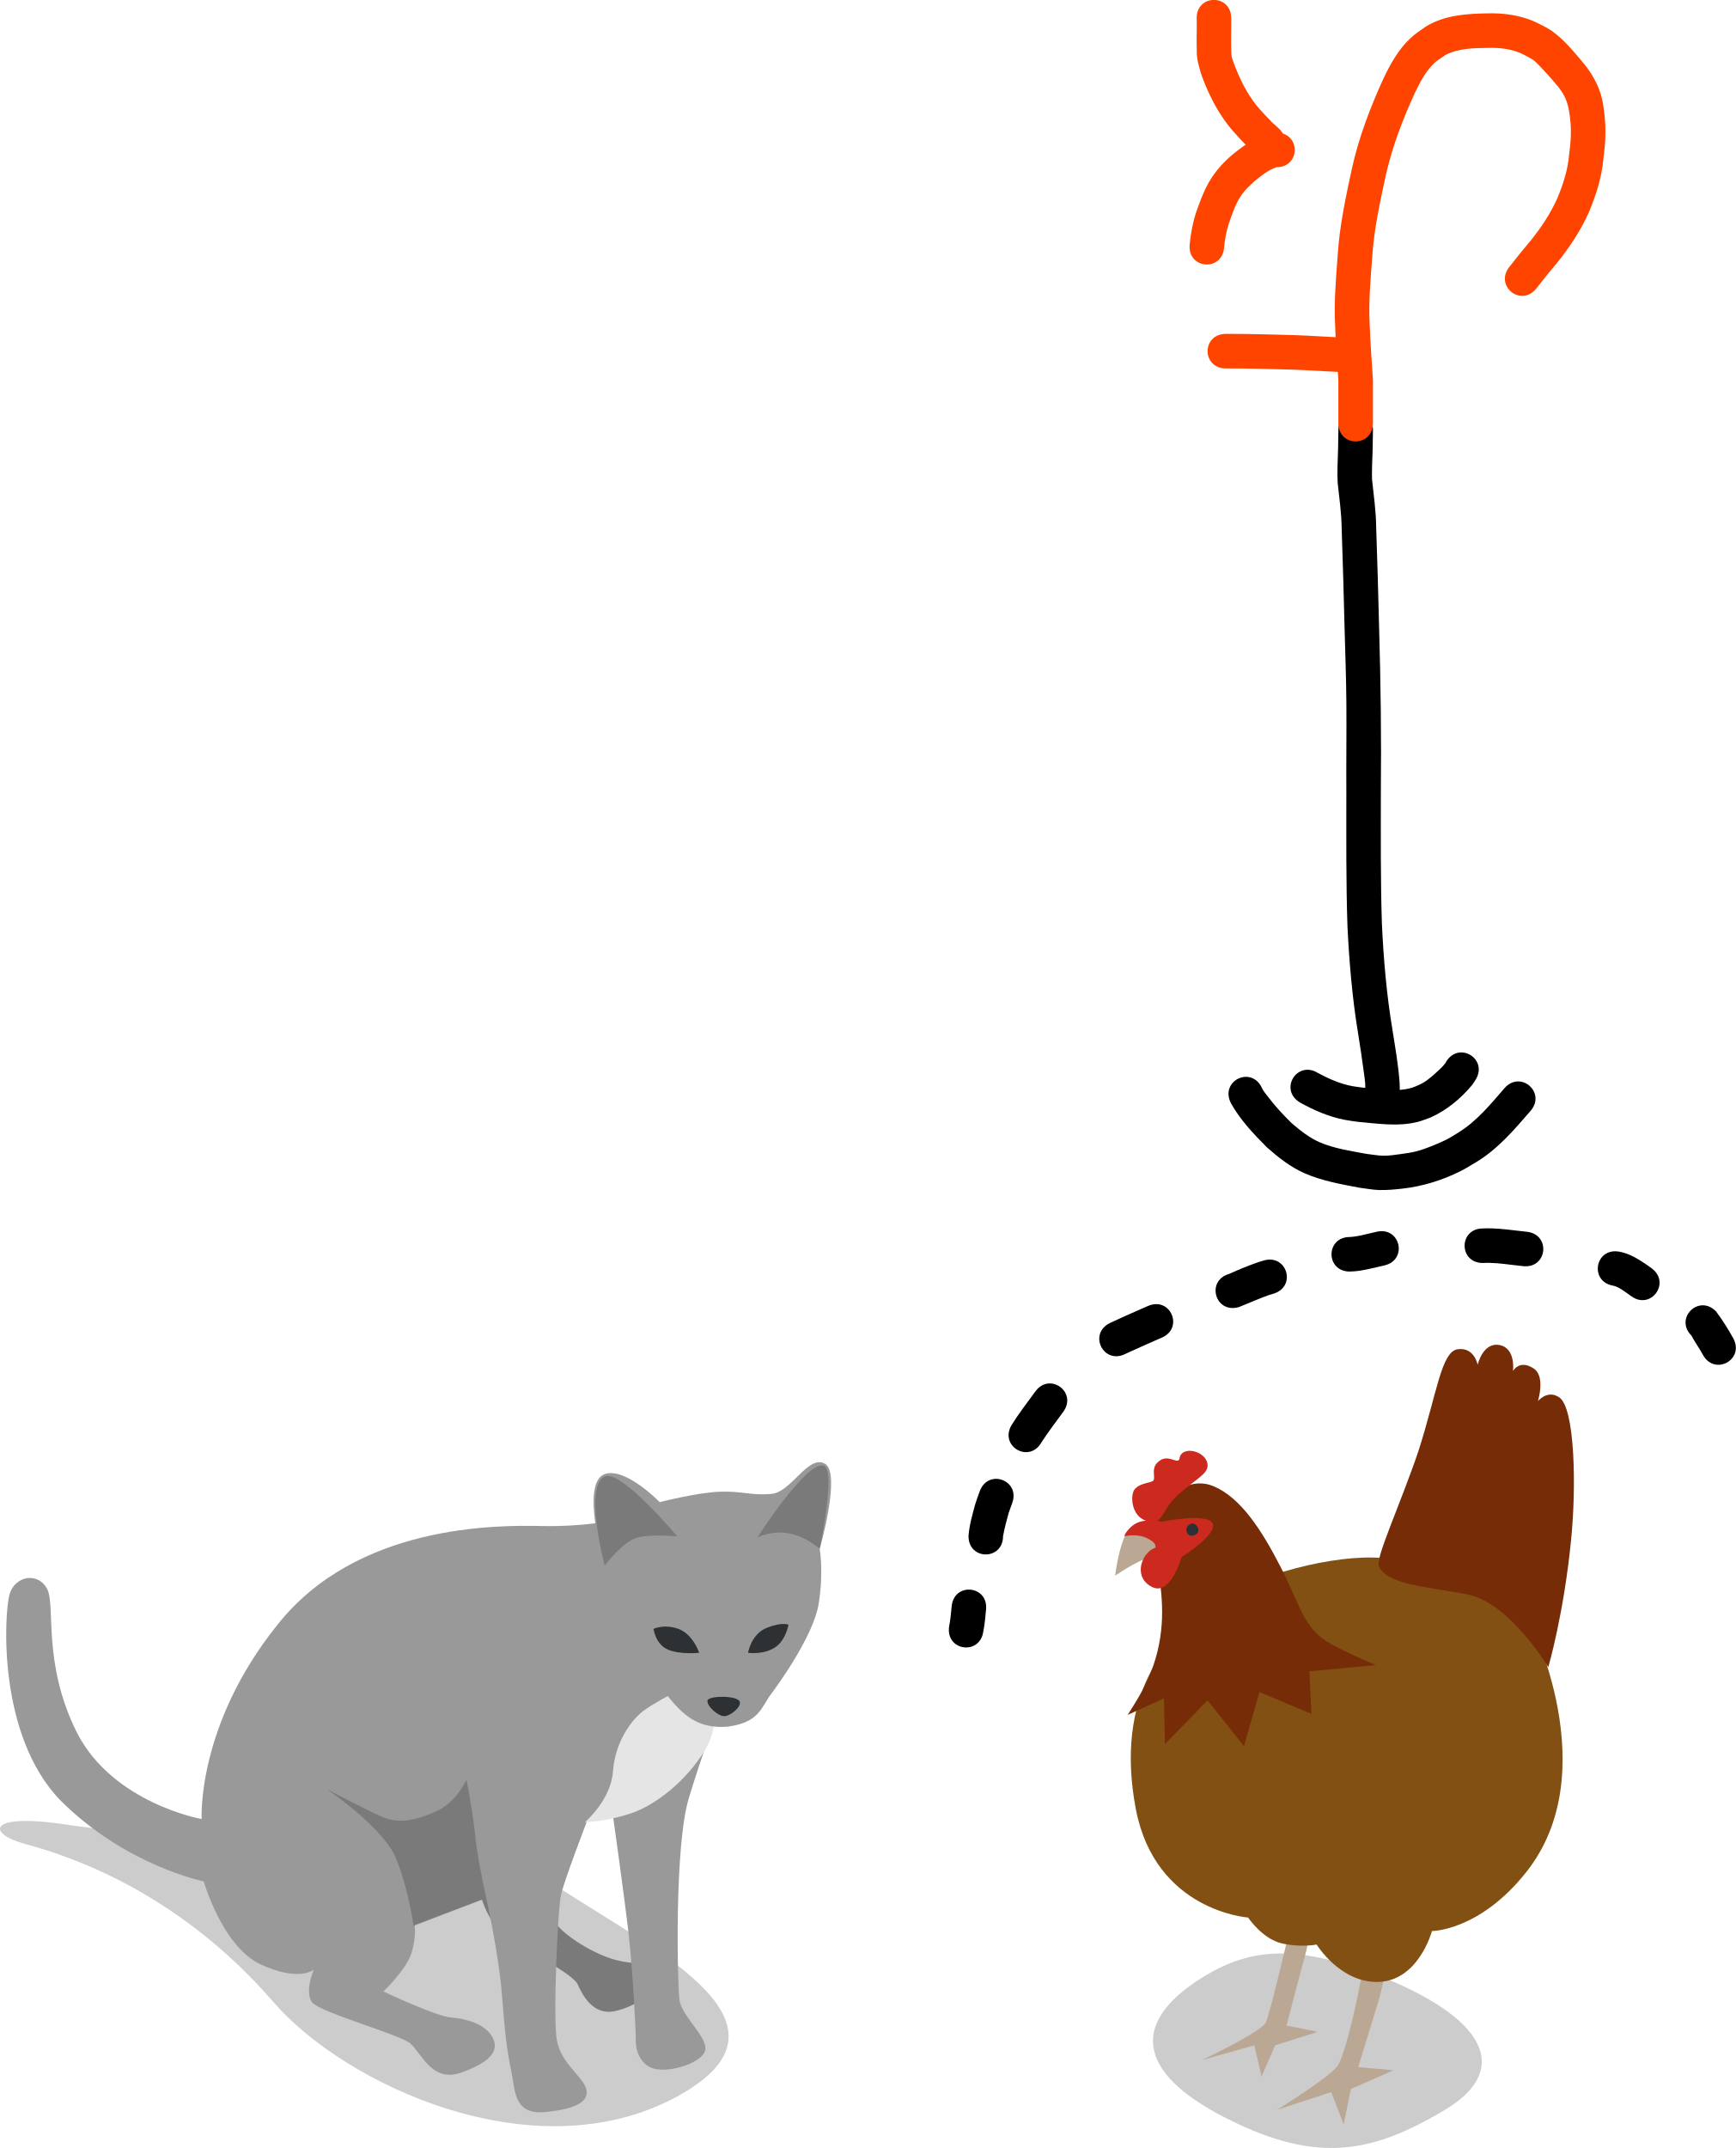
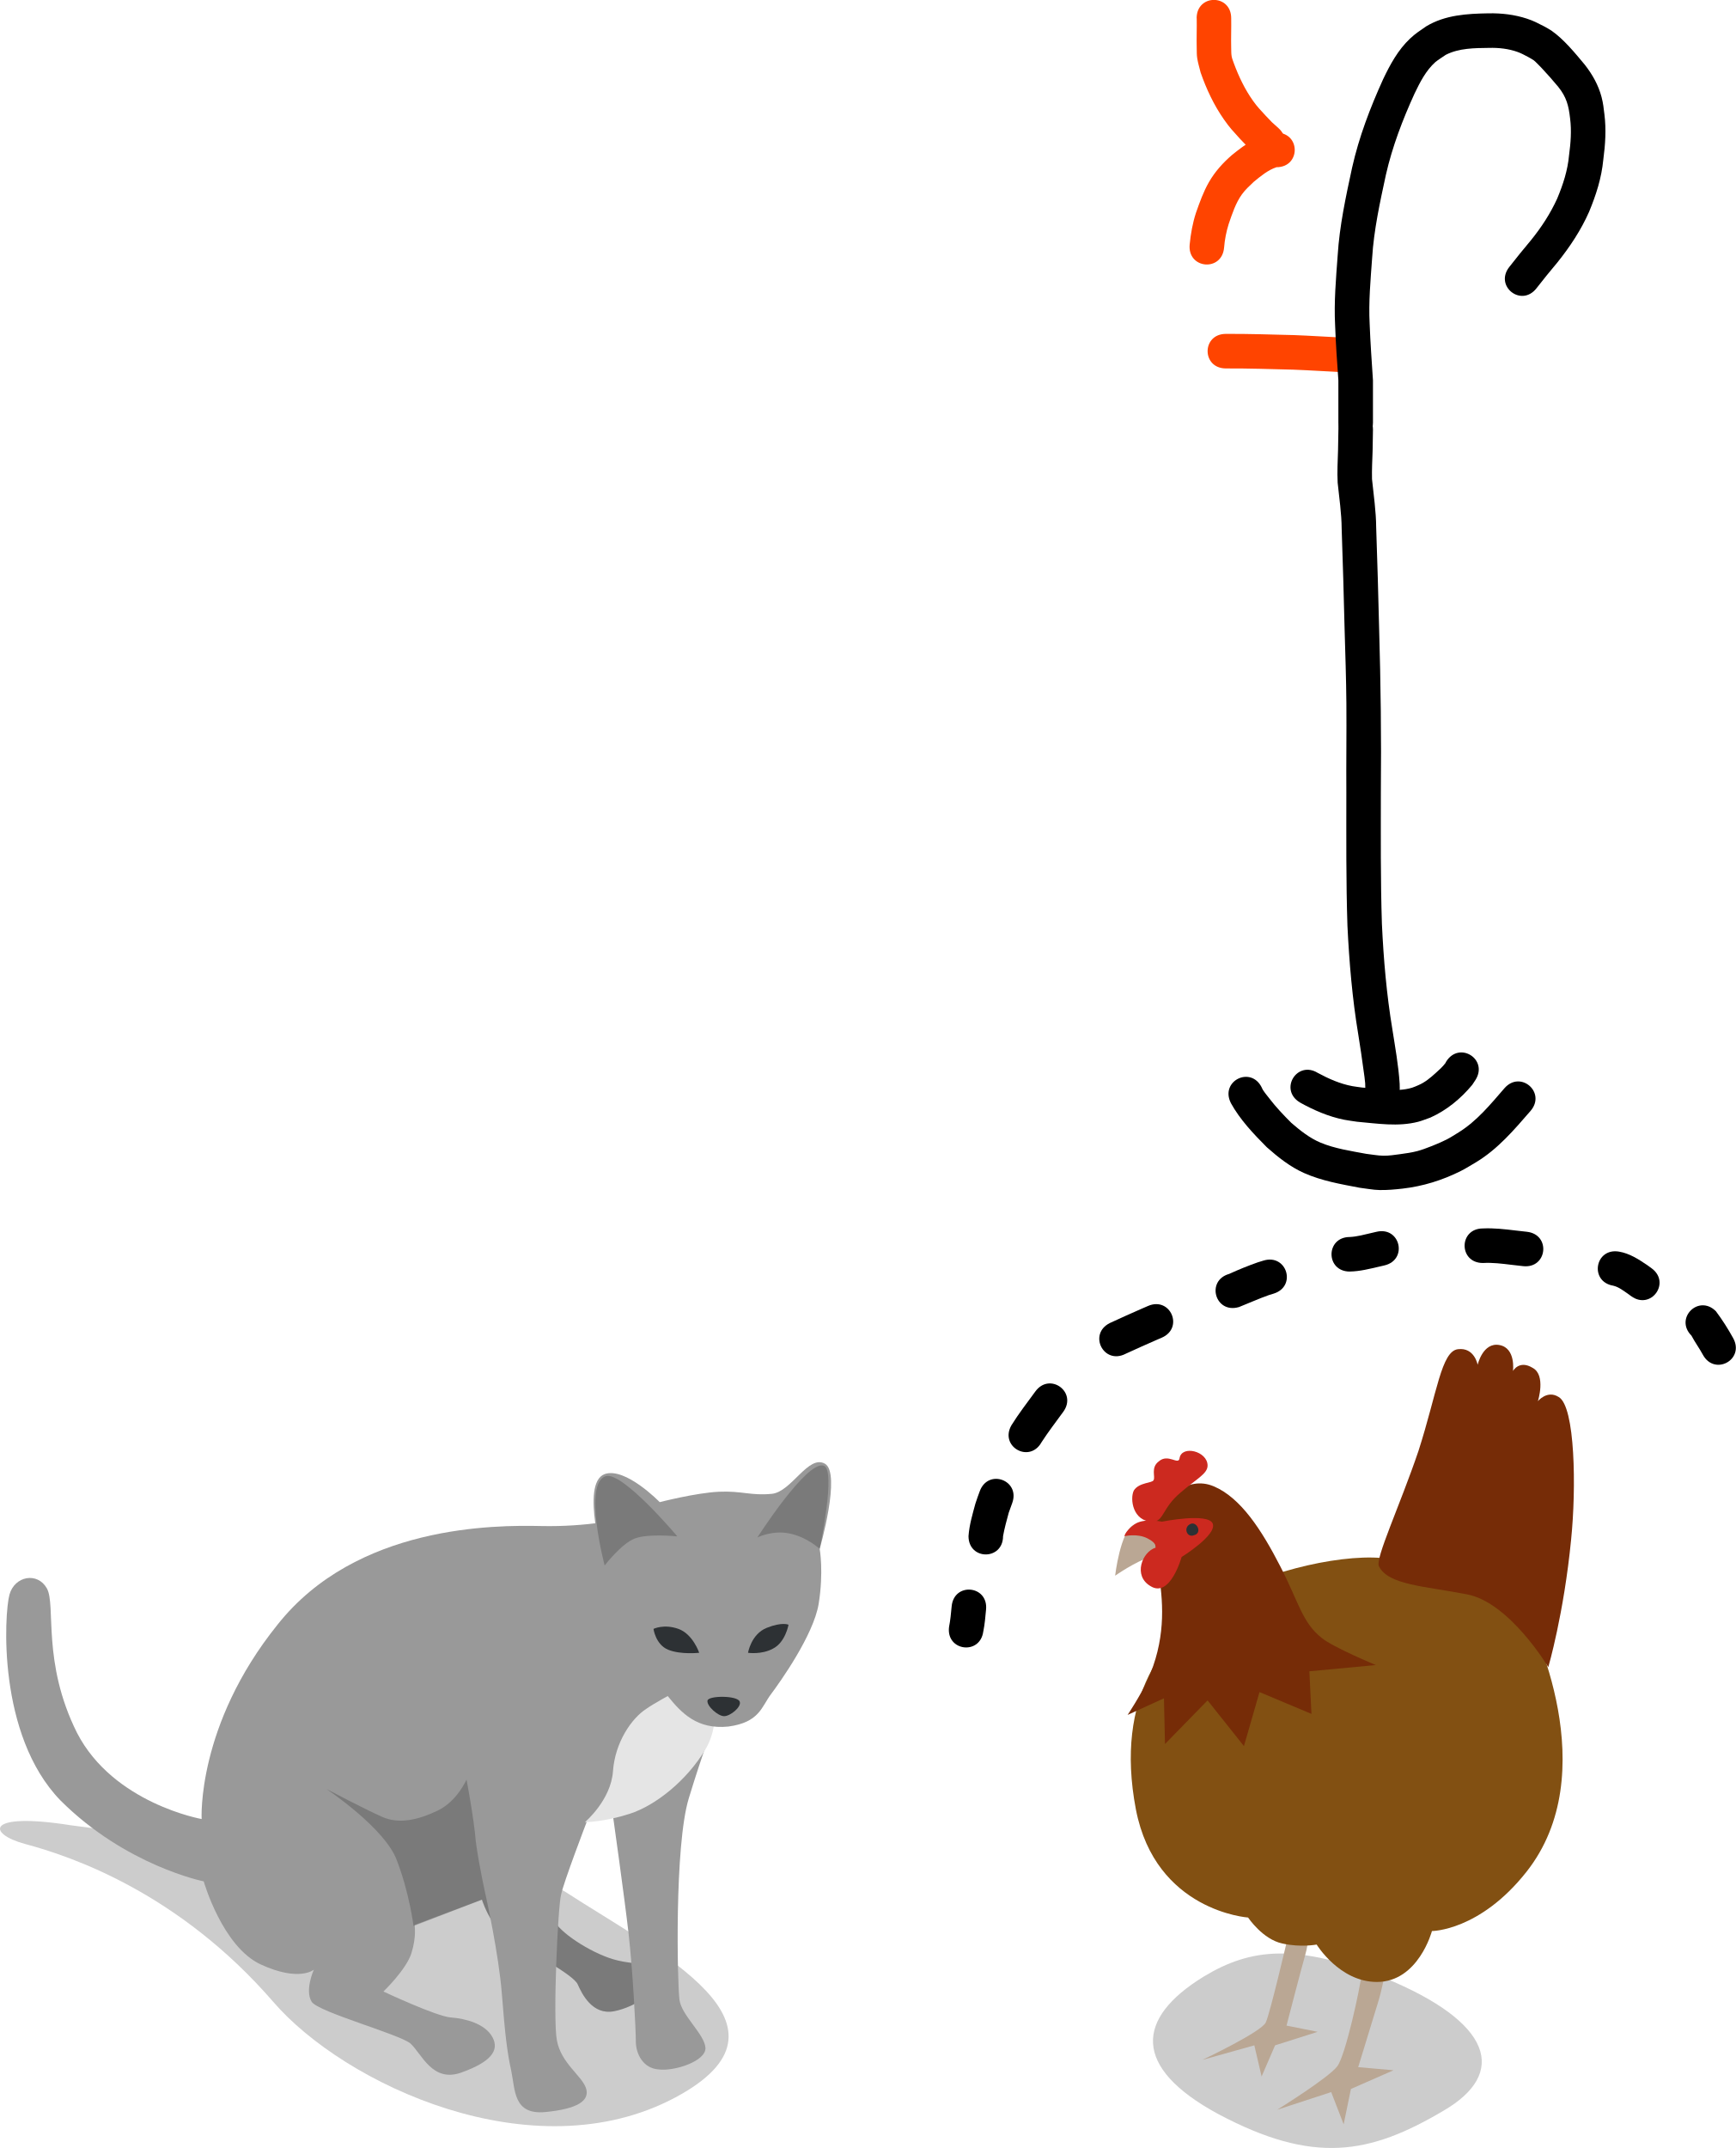
<svg xmlns="http://www.w3.org/2000/svg" id="svg1124" version="1.1" viewBox="0 0 44.215 54.699" height="54.699mm" width="44.215mm">
  <defs id="defs1118" />
  <g transform="translate(-52.22356,-88.80868)" id="layer1">
+     <path style="fill:#ff4400;fill-opacity:1;fill-rule:nonzero;stroke:none;stroke-width:0.265" id="path5" d="m 83.449,98.191 c 0.573,-0.003 1.145,0.017 1.717,0.031 0.4,0.015 0.798,0.042 1.198,0.061 0.085,0.006 0.17,0.002 0.255,0.013 0.619,0.064 0.71,-0.811 0.091,-0.875 v 0 c -0.101,-0.009 -0.202,-0.015 -0.304,-0.017 -0.406,-0.019 -0.811,-0.047 -1.217,-0.062 -0.58,-0.014 -1.159,-0.034 -1.739,-0.031 -0.622,0 -0.622,0.88 0,0.88 z" />
    <g transform="matrix(0.2645833,0,0,0.2645833,52.22669,103.2746)" id="g1693">
      <path style="opacity:0.2" d="m 54.4,127.4 c 9.1,5.9 23.5,12.9 10.6,19.8 C 51.3,154.5 33.1,145.9 26.3,138 17.2,127.5 6.9,124 2.4,122.8 c -3.7,-1 -3.8,-3.1 4.4,-1.8 1.4,0.2 11.6,1.5 21.6,2.9 10.2,1.4 23.2,1.7 26,3.5 z" id="path1669" />
      <path style="fill:#999999" d="m 46.3,127.9 c 0,0 0.8,2.9 2.8,4.1 2,1.2 6.1,3.4 6.5,4.3 0.4,0.9 1.4,3 3.5,2.6 2.1,-0.4 4.8,-2.2 4.1,-3.5 -0.7,-1.3 -1.7,-0.9 -3.8,-1.4 -2.1,-0.5 -5.2,-2.4 -6,-3.7 -0.9,-1.3 -1.7,-4 -1.7,-4 z" id="path1671" />
      <path style="opacity:0.2" d="m 46.3,127.9 c 0,0 0.8,2.9 2.8,4.1 2,1.2 6.1,3.4 6.5,4.3 0.4,0.9 1.4,3 3.5,2.6 2.1,-0.4 4.8,-2.2 4.1,-3.5 -0.7,-1.3 -1.7,-0.9 -3.8,-1.4 -2.1,-0.5 -5.2,-2.4 -6,-3.7 -0.9,-1.3 -1.7,-4 -1.7,-4 z" id="path1673" />
      <path style="fill:#999999" d="m 19.4,120.4 c 0,0 -8.5,-1.5 -12,-8.3 C 4,105.3 5.4,99.8 4.5,98.2 3.6,96.6 1.4,97 0.9,98.8 c -0.5,1.8 -1.2,13.5 4.9,19.8 6.3,6.3 13.8,7.8 13.8,7.8 0,0 1.8,6.3 5.5,8 3.7,1.7 5.1,0.5 5.1,0.5 0,0 -0.9,2 -0.2,3.1 0.7,1 8.4,3.1 9.5,4 1.1,1 2.1,3.8 4.9,2.8 2.8,-1 3.7,-2.1 3,-3.4 -0.7,-1.3 -2.6,-1.8 -4,-1.9 -1.4,-0.1 -6.5,-2.5 -6.5,-2.5 0,0 2.2,-2.1 2.7,-3.7 0.5,-1.6 0.3,-2.7 0.3,-2.7 l 6.9,-2.6 c 0,0 1.2,5.4 1.5,9.2 0.3,3.8 0.5,5.6 0.9,7.4 0.4,1.9 0.2,4.3 3.3,4 3.1,-0.3 4.3,-1.1 3.9,-2.3 -0.4,-1.2 -2.4,-2.4 -2.8,-4.6 -0.4,-2.1 0.1,-12.9 0.4,-14 0.2,-1.1 2.5,-7.1 2.5,-7.1 l 2.5,-0.5 c 0,0 1.1,7.8 1.5,11.3 0.4,3.5 0.7,9.2 0.7,10.4 0,1.2 0.7,2.6 2.2,2.7 1.5,0.2 4.6,-0.8 4.5,-2.1 -0.1,-1.3 -2.3,-3.1 -2.5,-4.6 -0.2,-1.5 -0.5,-14.8 0.9,-19.4 1.4,-4.6 2.4,-7.1 2.4,-7.1 L 60,91.5 c 0,0 -3.5,0.8 -7.9,0.7 -4.5,-0.1 -17.8,-0.1 -25.4,9.5 -7.8,9.7 -7.3,18.7 -7.3,18.7 z" id="path1675" />
      <path style="fill:#e5e5e5" d="m 56.3,120.7 c 0,0 2.5,-2.1 2.7,-4.9 0.2,-2.8 1.8,-5.1 3.2,-6 1.4,-1 6.2,-3.4 6.2,-3.4 0,0 1.3,4.3 -0.5,7.3 -1.8,3 -4.8,5.4 -7.3,6.2 -2.5,0.8 -4.3,0.8 -4.3,0.8 z" id="path1677" />
      <path style="opacity:0.2" d="m 46.8,128 c 0,0 -0.7,-3.1 -1,-5.4 -0.2,-2.4 -0.9,-6 -0.9,-6 0,0 -0.9,2.1 -2.8,3 -1.9,0.9 -3.7,1.3 -5.3,0.6 -1.6,-0.7 -5.4,-2.7 -5.4,-2.7 0,0 5.7,3.8 6.8,6.9 1.2,3.1 1.6,6.3 1.6,6.3 z" id="path1679" />
      <path style="fill:#999999" d="m 58.2,96 c 0,0 -0.5,2.8 0.7,5.7 1.3,2.9 4,5.2 5.4,6.9 1.3,1.6 2.8,3.2 5.8,2.9 3,-0.4 3.2,-1.9 4.1,-3.1 0.9,-1.2 4.1,-5.7 4.6,-8.7 0.5,-3.1 0.1,-5.3 0.1,-5.3 0,0 2.1,-7.3 0.5,-8.2 -1.6,-0.9 -3.2,2.7 -5.1,2.9 -2,0.2 -2.9,-0.3 -5.1,-0.2 -2.2,0.1 -5.7,1 -5.7,1 0,0 -3.3,-3.4 -5.3,-2.7 -2.4,0.9 0,8.8 0,8.8 z" id="path1681" />
      <path style="fill:#2d3134" d="m 69.7,110.5 c -0.6,0 -1.7,-1 -1.6,-1.5 0.1,-0.5 2.9,-0.5 3.1,0.1 0.2,0.5 -0.9,1.4 -1.5,1.4 z" id="path1683" />
      <path style="fill:#2d3134" d="m 72,104.4 c 0,0 0.3,-1.8 1.8,-2.4 1.5,-0.6 2.1,-0.3 2.1,-0.3 0,0 -0.3,1.7 -1.5,2.3 -1.1,0.6 -2.4,0.4 -2.4,0.4 z" id="path1685" />
      <path style="fill:#2d3134" d="m 67.3,104.4 c 0,0 -0.6,-1.8 -2,-2.3 -1.4,-0.5 -2.4,0 -2.4,0 0,0 0.2,1.5 1.4,2 1.2,0.5 3,0.3 3,0.3 z" id="path1687" />
      <path style="opacity:0.2" d="m 72.9,93.3 c 0,0 4.8,-7.5 6.4,-6.9 1.2,0.4 -0.4,8 -0.4,8 0,0 -1.3,-1.2 -3,-1.5 -1.6,-0.3 -3,0.4 -3,0.4 z" id="path1689" />
      <path style="opacity:0.2" d="m 65.2,93.2 c 0,0 -5.3,-6.3 -6.9,-5.8 -2.2,0.7 -0.1,8.6 -0.1,8.6 0,0 1.6,-2.1 2.9,-2.6 1.3,-0.5 4.1,-0.2 4.1,-0.2 z" id="path1691" />
    </g>
    <g transform="matrix(0.2645833,0,0,0.2645833,76.39437,122.7957)" id="g1735">
      <path style="opacity:0.2" d="m 24.5,61.8 c -6.5,4 -6.9,8.7 1.4,13.2 9.2,4.9 14.6,3.9 21.7,-0.3 6.2,-3.6 4.8,-8.5 -5.7,-12.8 C 33.5,58.6 29.1,59 24.5,61.8 Z" id="path1715" />
      <path style="fill:#baa794" d="m 39.7,61.7 c -0.1,1.1 -1.5,7.6 -2.3,8.7 -0.8,1.1 -5.8,4.2 -5.8,4.2 l 5.2,-1.7 1.2,3.1 0.7,-3.4 4.1,-1.8 -3.4,-0.3 c 0,0 1.5,-4.9 1.9,-6.2 0.4,-1.3 0.6,-2.5 0.6,-2.5 z" id="path1717" />
      <path style="fill:#baa794" d="m 32.6,58.1 c 0,0 -1.7,7.3 -2.1,8.1 -0.4,0.9 -6.1,3.6 -6.1,3.6 l 5,-1.4 0.7,3 1.3,-3 4.1,-1.3 -3,-0.6 c 0,0 1.4,-5.4 1.8,-6.8 0.4,-1.4 0.2,-1.9 0.2,-1.9 z" id="path1719" />
      <path style="fill:#825012" d="m 25.5,25.8 c 3.9,-2.7 11.7,-4.7 16.2,-4.3 4.5,0.4 12.4,2.8 13.5,4.6 1.1,1.9 7.9,16.1 0.4,25.6 -4.5,5.7 -9.1,5.7 -9.1,5.7 0,0 -1.3,4.9 -5.3,4.9 -3.6,0 -5.8,-3.6 -5.8,-3.6 0,0 -1.5,0.3 -3.3,-0.1 -1.9,-0.4 -3.3,-2.5 -3.3,-2.5 0,0 -8.9,-0.6 -10.8,-10.4 -2.1,-11 2.9,-16.7 7.5,-19.9 z" id="path1721" />
      <path style="fill:#762c07" d="M 41.4,22.3 C 41,21.6 43.4,16.5 45.2,11.2 47,5.6 47.4,1.6 49,1.4 c 1.6,-0.2 1.9,1.5 1.9,1.5 0,0 0.5,-2.2 2.1,-1.9 1.6,0.3 1.3,2.5 1.3,2.5 0,0 0.6,-1.1 1.9,-0.3 1.3,0.7 0.5,3.2 0.5,3.2 0,0 0.9,-1.1 2,-0.4 1.6,0.9 1.7,8.8 1.2,13.7 -0.7,7.2 -2.2,12.3 -2.2,12.3 0,0 -3.7,-6.2 -7.8,-7 -4.1,-0.8 -7.6,-0.9 -8.5,-2.7 z" id="path1723" />
      <path style="fill:#762c07" d="m 20.2,16.9 c 0.6,-1 2.7,-3.4 5.3,-2.3 2.6,1.1 4.6,4.2 6.4,7.7 1.8,3.5 2.1,5.4 4,6.9 1.1,0.9 5.2,2.6 5.2,2.6 l -6.4,0.6 0.2,4.1 -5,-2.1 -1.5,5.2 -3.5,-4.4 -4.1,4.2 -0.1,-4.4 -3.5,1.6 c 0,0 1.2,-1.8 1.9,-3.3 3.5,-7.7 -0.8,-13.5 1.1,-16.4 z" id="path1725" />
      <path style="fill:#baa794" d="m 17.8,18.3 c -1.3,0.6 -1.8,4.9 -1.8,4.9 0,0 2,-1.4 3.4,-1.8 1.5,-0.4 -0.5,-3.6 -1.6,-3.1 z" id="path1727" />
      <path style="fill:#cc291f" d="m 19.6,18 c 1.1,0 0.9,-1.3 2.7,-2.8 1.5,-1.3 2.6,-1.8 2.6,-2.6 0,-1.4 -2.5,-2 -2.7,-0.7 -0.1,0.7 -1.1,-0.5 -2,0.3 -0.8,0.6 -0.3,1.5 -0.5,1.8 -0.1,0.3 -1.4,0.2 -1.9,1 -0.4,0.8 -0.1,3 1.8,3 z" id="path1729" />
      <path style="fill:#cc291f" d="m 19.9,20.5 c -1.3,0.4 -2.2,2.7 -0.5,3.7 1.9,1.2 3,-2.8 3,-2.8 0,0 3.4,-2.1 3,-3.2 C 25,17.1 20.5,18 20.5,18 c 0,0 -1.8,-0.4 -2.7,0.3 -0.9,0.7 -0.9,1.1 -0.9,1.1 0,0 1.2,-0.3 2.2,0.2 1,0.5 0.8,0.9 0.8,0.9 z" id="path1731" />
      <path style="fill:#2d3134" d="m 23.3,18.2 c 0.6,-0.2 1.1,0.9 0.3,1.1 -0.7,0.3 -1.1,-0.8 -0.3,-1.1 z" id="path1733" />
    </g>
    <path style="fill:#000000;fill-opacity:1;fill-rule:nonzero;stroke:none;stroke-width:0.265" id="path1" d="m 83.573,116.894 c 0.235,0.427 0.577,0.786 0.918,1.129 0.287,0.254 0.593,0.498 0.947,0.656 0.451,0.201 0.938,0.284 1.419,0.376 0.168,0.019 0.335,0.055 0.504,0.058 0.196,0.004 0.392,-0.014 0.587,-0.036 0.519,-0.059 1.016,-0.214 1.483,-0.448 0.134,-0.067 0.26,-0.149 0.39,-0.224 0.556,-0.336 0.968,-0.823 1.387,-1.306 0.408,-0.47 -0.257,-1.047 -0.665,-0.577 v 0 c -0.355,0.409 -0.7,0.834 -1.166,1.123 -0.1,0.06 -0.197,0.126 -0.301,0.179 -0.181,0.093 -0.555,0.246 -0.75,0.297 -0.145,0.038 -0.294,0.059 -0.443,0.079 -0.14,0.019 -0.281,0.041 -0.423,0.039 -0.147,-0.002 -0.292,-0.032 -0.438,-0.048 -0.389,-0.073 -0.798,-0.132 -1.165,-0.286 -0.278,-0.117 -0.515,-0.308 -0.741,-0.502 -0.201,-0.201 -0.392,-0.402 -0.565,-0.628 -0.054,-0.07 -0.111,-0.137 -0.159,-0.212 -0.013,-0.02 -0.021,-0.042 -0.031,-0.063 -0.278,-0.557 -1.065,-0.163 -0.787,0.394 z" />
    <path style="fill:#000000;fill-opacity:1;fill-rule:nonzero;stroke:none;stroke-width:0.265" id="path2" d="m 85.328,116.88 c 0.357,0.198 0.733,0.363 1.135,0.443 0.108,0.021 0.218,0.034 0.328,0.051 0.514,0.045 1.047,0.133 1.557,4.8e-4 0.106,-0.028 0.207,-0.072 0.311,-0.107 0.416,-0.187 0.774,-0.483 1.065,-0.833 0.028,-0.042 0.055,-0.084 0.083,-0.126 0.332,-0.527 -0.413,-0.995 -0.745,-0.469 v 0 c -0.008,0.014 -0.016,0.029 -0.023,0.043 -0.073,0.097 -0.161,0.174 -0.251,0.255 -0.132,0.119 -0.266,0.232 -0.431,0.303 -0.056,0.023 -0.111,0.051 -0.169,0.068 -0.411,0.121 -0.849,0.019 -1.265,-0.005 -0.084,-0.012 -0.169,-0.021 -0.252,-0.036 -0.313,-0.058 -0.602,-0.187 -0.881,-0.337 -0.53,-0.326 -0.991,0.423 -0.461,0.749 z" />
    <path style="fill:#000000;fill-opacity:1;fill-rule:nonzero;stroke:none;stroke-width:0.265" id="path3" d="m 87.858,116.867 c 0.008,-0.153 0.027,-0.308 0.017,-0.462 -0.029,-0.463 -0.114,-0.924 -0.185,-1.382 -0.148,-0.888 -0.225,-1.786 -0.267,-2.685 -0.036,-1.113 -0.027,-2.226 -0.027,-3.339 0.014,-1.396 -0.003,-2.79 -0.044,-4.185 -0.022,-0.859 -0.044,-1.718 -0.075,-2.577 -0.003,-0.411 -0.064,-0.818 -0.106,-1.226 -0.006,-0.241 0.007,-0.483 0.015,-0.724 0.005,-0.178 0.008,-0.356 0.009,-0.534 0.005,-0.622 -0.875,-0.629 -0.88,-0.007 v 0 c -0.001,0.172 -0.004,0.344 -0.009,0.515 -0.008,0.28 -0.025,0.561 -0.01,0.841 0.04,0.389 0.099,0.776 0.102,1.168 0.031,0.857 0.053,1.714 0.075,2.571 0.018,0.627 0.04,1.254 0.045,1.881 0.006,0.759 -0.006,1.519 -0.001,2.279 4.5e-5,1.127 -0.009,2.255 0.028,3.381 0.045,0.93 0.124,1.858 0.277,2.777 0.062,0.399 0.082,0.518 0.134,0.907 0.015,0.11 0.033,0.22 0.041,0.33 0.012,0.157 -0.014,0.315 -0.017,0.472 0,0.622 0.88,0.622 0.88,0 z" />
-     <path style="fill:#ff4400;fill-opacity:1;fill-rule:nonzero;stroke:none;stroke-width:0.265" id="path4" d="m 87.195,99.583 c 0,-0.363 0,-0.726 0,-1.089 -0.031,-0.478 -0.066,-0.956 -0.084,-1.435 -0.03,-0.561 0.023,-1.121 0.063,-1.681 0.044,-0.716 0.2,-1.42 0.351,-2.12 0.163,-0.716 0.426,-1.402 0.73,-2.068 0.139,-0.289 0.288,-0.584 0.531,-0.802 0.034,-0.031 0.236,-0.165 0.265,-0.184 0.34,-0.172 0.729,-0.171 1.102,-0.176 0.245,-0.006 0.492,0.02 0.724,0.103 0.104,0.037 0.179,0.081 0.277,0.132 0.046,0.027 0.095,0.051 0.138,0.082 0.04,0.029 0.173,0.169 0.194,0.19 0.148,0.157 0.29,0.318 0.427,0.483 0.214,0.267 0.266,0.48 0.304,0.81 0.039,0.312 0.015,0.621 -0.027,0.931 -0.034,0.387 -0.153,0.75 -0.302,1.106 -0.176,0.387 -0.408,0.741 -0.676,1.07 -0.187,0.22 -0.366,0.446 -0.545,0.673 -0.384,0.489 0.308,1.033 0.692,0.543 v 0 c 0.176,-0.224 0.353,-0.446 0.537,-0.663 0.317,-0.396 0.598,-0.819 0.804,-1.285 0.18,-0.436 0.316,-0.855 0.362,-1.327 0.051,-0.383 0.077,-0.768 0.029,-1.153 -0.022,-0.173 -0.029,-0.271 -0.073,-0.442 -0.08,-0.305 -0.234,-0.578 -0.428,-0.825 -0.247,-0.296 -0.534,-0.649 -0.851,-0.869 -0.058,-0.04 -0.122,-0.071 -0.184,-0.107 -0.178,-0.089 -0.247,-0.132 -0.438,-0.196 -0.314,-0.104 -0.647,-0.142 -0.977,-0.136 -0.547,0.009 -1.103,0.04 -1.585,0.329 -0.155,0.107 -0.275,0.182 -0.415,0.314 -0.305,0.287 -0.508,0.661 -0.686,1.035 -0.329,0.724 -0.614,1.469 -0.789,2.247 -0.16,0.74 -0.322,1.485 -0.369,2.242 -0.043,0.591 -0.096,1.183 -0.065,1.777 0.017,0.468 0.049,0.935 0.083,1.402 0,0.363 0,0.726 0,1.089 0,0.622 0.88,0.622 0.88,0 z" />
-     <path style="fill:#ff4400;fill-opacity:1;fill-rule:nonzero;stroke:none;stroke-width:0.265" id="path5" d="m 83.449,98.191 c 0.573,-0.003 1.145,0.017 1.717,0.031 0.4,0.015 0.798,0.042 1.198,0.061 0.085,0.006 0.17,0.002 0.255,0.013 0.619,0.064 0.71,-0.811 0.091,-0.875 v 0 c -0.101,-0.009 -0.202,-0.015 -0.304,-0.017 -0.406,-0.019 -0.811,-0.047 -1.217,-0.062 -0.58,-0.014 -1.159,-0.034 -1.739,-0.031 -0.622,0 -0.622,0.88 0,0.88 z" />
+     <path style="fill:#000000;fill-opacity:1;fill-rule:nonzero;stroke:none;stroke-width:0.265" id="path4" d="m 87.195,99.583 c 0,-0.363 0,-0.726 0,-1.089 -0.031,-0.478 -0.066,-0.956 -0.084,-1.435 -0.03,-0.561 0.023,-1.121 0.063,-1.681 0.044,-0.716 0.2,-1.42 0.351,-2.12 0.163,-0.716 0.426,-1.402 0.73,-2.068 0.139,-0.289 0.288,-0.584 0.531,-0.802 0.034,-0.031 0.236,-0.165 0.265,-0.184 0.34,-0.172 0.729,-0.171 1.102,-0.176 0.245,-0.006 0.492,0.02 0.724,0.103 0.104,0.037 0.179,0.081 0.277,0.132 0.046,0.027 0.095,0.051 0.138,0.082 0.04,0.029 0.173,0.169 0.194,0.19 0.148,0.157 0.29,0.318 0.427,0.483 0.214,0.267 0.266,0.48 0.304,0.81 0.039,0.312 0.015,0.621 -0.027,0.931 -0.034,0.387 -0.153,0.75 -0.302,1.106 -0.176,0.387 -0.408,0.741 -0.676,1.07 -0.187,0.22 -0.366,0.446 -0.545,0.673 -0.384,0.489 0.308,1.033 0.692,0.543 v 0 c 0.176,-0.224 0.353,-0.446 0.537,-0.663 0.317,-0.396 0.598,-0.819 0.804,-1.285 0.18,-0.436 0.316,-0.855 0.362,-1.327 0.051,-0.383 0.077,-0.768 0.029,-1.153 -0.022,-0.173 -0.029,-0.271 -0.073,-0.442 -0.08,-0.305 -0.234,-0.578 -0.428,-0.825 -0.247,-0.296 -0.534,-0.649 -0.851,-0.869 -0.058,-0.04 -0.122,-0.071 -0.184,-0.107 -0.178,-0.089 -0.247,-0.132 -0.438,-0.196 -0.314,-0.104 -0.647,-0.142 -0.977,-0.136 -0.547,0.009 -1.103,0.04 -1.585,0.329 -0.155,0.107 -0.275,0.182 -0.415,0.314 -0.305,0.287 -0.508,0.661 -0.686,1.035 -0.329,0.724 -0.614,1.469 -0.789,2.247 -0.16,0.74 -0.322,1.485 -0.369,2.242 -0.043,0.591 -0.096,1.183 -0.065,1.777 0.017,0.468 0.049,0.935 0.083,1.402 0,0.363 0,0.726 0,1.089 0,0.622 0.88,0.622 0.88,0 z" />
    <path style="fill:#ff4400;fill-opacity:1;fill-rule:nonzero;stroke:none;stroke-width:0.265" id="path7" d="m 82.706,89.275 c 0.005,0.254 -0.007,0.508 0,0.762 0.002,0.086 -7.14e-4,0.172 0.013,0.257 0.019,0.122 0.057,0.24 0.086,0.36 0.146,0.421 0.337,0.828 0.593,1.195 0.158,0.226 0.225,0.288 0.407,0.491 0.254,0.266 0.124,0.138 0.392,0.383 0.462,0.417 1.052,-0.235 0.59,-0.653 v 0 c -0.218,-0.195 -0.107,-0.089 -0.33,-0.321 -0.134,-0.147 -0.203,-0.213 -0.319,-0.376 -0.206,-0.29 -0.36,-0.613 -0.484,-0.946 -0.019,-0.06 -0.047,-0.118 -0.058,-0.181 -0.012,-0.069 -0.01,-0.14 -0.012,-0.211 -0.007,-0.254 0.005,-0.508 0,-0.762 0,-0.622 -0.88,-0.622 -0.88,0 z" />
    <path style="fill:#ff4400;fill-opacity:1;fill-rule:nonzero;stroke:none;stroke-width:0.265" id="path8" d="m 84.735,92.187 c -0.441,0.033 -0.796,0.299 -1.129,0.567 -0.233,0.201 -0.436,0.426 -0.589,0.693 -0.141,0.245 -0.236,0.513 -0.329,0.778 -0.087,0.265 -0.135,0.538 -0.162,0.814 -0.055,0.62 0.822,0.697 0.877,0.077 v 0 c 0.016,-0.205 0.056,-0.407 0.117,-0.603 0.087,-0.253 0.18,-0.541 0.34,-0.759 0.091,-0.125 0.19,-0.21 0.301,-0.317 0.177,-0.145 0.356,-0.295 0.575,-0.37 0.622,0 0.622,-0.88 0,-0.88 z" />
    <path style="fill:#000000;fill-opacity:1;fill-rule:nonzero;stroke:none;stroke-width:0.265" id="path10" d="m 77.271,130.349 c 0.036,-0.182 0.052,-0.368 0.069,-0.553 0.059,-0.619 -0.817,-0.703 -0.876,-0.083 v 0 c -0.017,0.176 -0.032,0.353 -0.067,0.527 -0.077,0.617 0.796,0.727 0.873,0.109 z" />
    <path style="fill:#000000;fill-opacity:1;fill-rule:nonzero;stroke:none;stroke-width:0.265" id="path11" d="m 77.773,127.926 c 0.036,-0.201 0.091,-0.399 0.145,-0.597 0.056,-0.158 0.027,-0.076 0.088,-0.244 0.213,-0.585 -0.614,-0.886 -0.827,-0.301 v 0 c -0.073,0.2 -0.036,0.096 -0.11,0.313 -0.074,0.272 -0.156,0.547 -0.176,0.829 0,0.622 0.88,0.622 0.88,0 z" />
    <path style="fill:#000000;fill-opacity:1;fill-rule:nonzero;stroke:none;stroke-width:0.265" id="path12" d="m 78.75,125.54 c 0.173,-0.268 0.369,-0.521 0.556,-0.779 0.367,-0.503 -0.345,-1.021 -0.711,-0.518 v 0 c -0.207,0.284 -0.423,0.562 -0.609,0.861 -0.309,0.54 0.455,0.977 0.764,0.437 z" />
    <path style="fill:#000000;fill-opacity:1;fill-rule:nonzero;stroke:none;stroke-width:0.265" id="path13" d="m 80.886,123.287 c 0.258,-0.121 0.52,-0.234 0.781,-0.35 0.049,-0.021 0.099,-0.043 0.148,-0.064 0.571,-0.247 0.222,-1.055 -0.349,-0.808 v 0 c -0.052,0.023 -0.104,0.045 -0.157,0.068 -0.272,0.121 -0.547,0.24 -0.816,0.367 -0.557,0.278 -0.163,1.065 0.394,0.787 z" />
    <path style="fill:#000000;fill-opacity:1;fill-rule:nonzero;stroke:none;stroke-width:0.265" id="path14" d="m 83.775,122.096 c 0.259,-0.102 0.512,-0.218 0.775,-0.31 0.038,-0.012 0.077,-0.024 0.115,-0.035 0.595,-0.184 0.335,-1.024 -0.26,-0.841 v 0 c -0.049,0.015 -0.097,0.03 -0.146,0.045 -0.246,0.087 -0.489,0.185 -0.727,0.294 -0.598,0.171 -0.357,1.017 0.242,0.846 z" />
    <path style="fill:#000000;fill-opacity:1;fill-rule:nonzero;stroke:none;stroke-width:0.265" id="path15" d="m 86.606,121.188 c 0.253,-0.003 0.501,-0.068 0.746,-0.124 0.044,-0.01 0.089,-0.021 0.133,-0.031 0.606,-0.14 0.408,-0.998 -0.198,-0.857 v 0 c -0.044,0.01 -0.089,0.021 -0.133,0.031 -0.18,0.042 -0.364,0.093 -0.548,0.102 -0.622,0 -0.622,0.88 0,0.88 z" />
    <path style="fill:#000000;fill-opacity:1;fill-rule:nonzero;stroke:none;stroke-width:0.265" id="path16" d="m 89.997,120.971 c 0.244,-0.014 0.483,0.017 0.724,0.046 0.201,0.023 0.102,0.012 0.298,0.034 0.619,0.068 0.714,-0.807 0.096,-0.875 v 0 c -0.189,-0.021 -0.093,-0.01 -0.29,-0.033 -0.275,-0.033 -0.551,-0.065 -0.829,-0.052 -0.622,0 -0.622,0.88 0,0.88 z" />
    <path style="fill:#000000;fill-opacity:1;fill-rule:nonzero;stroke:none;stroke-width:0.265" id="path17" d="m 93.316,121.549 c 0.138,0.032 0.256,0.126 0.372,0.205 0.028,0.021 0.057,0.041 0.085,0.062 0.504,0.365 1.02,-0.348 0.516,-0.713 v 0 c -0.036,-0.026 -0.073,-0.052 -0.109,-0.079 -0.221,-0.149 -0.45,-0.298 -0.719,-0.343 -0.614,-0.102 -0.758,0.766 -0.145,0.868 z" />
    <path style="fill:#000000;fill-opacity:1;fill-rule:nonzero;stroke:none;stroke-width:0.265" id="path18" d="m 95.308,122.822 c 0.083,0.158 0.202,0.321 0.291,0.486 0.298,0.546 1.071,0.125 0.772,-0.422 v 0 c -0.131,-0.238 -0.278,-0.469 -0.441,-0.687 -0.44,-0.44 -1.062,0.182 -0.622,0.622 z" />
  </g>
</svg>
